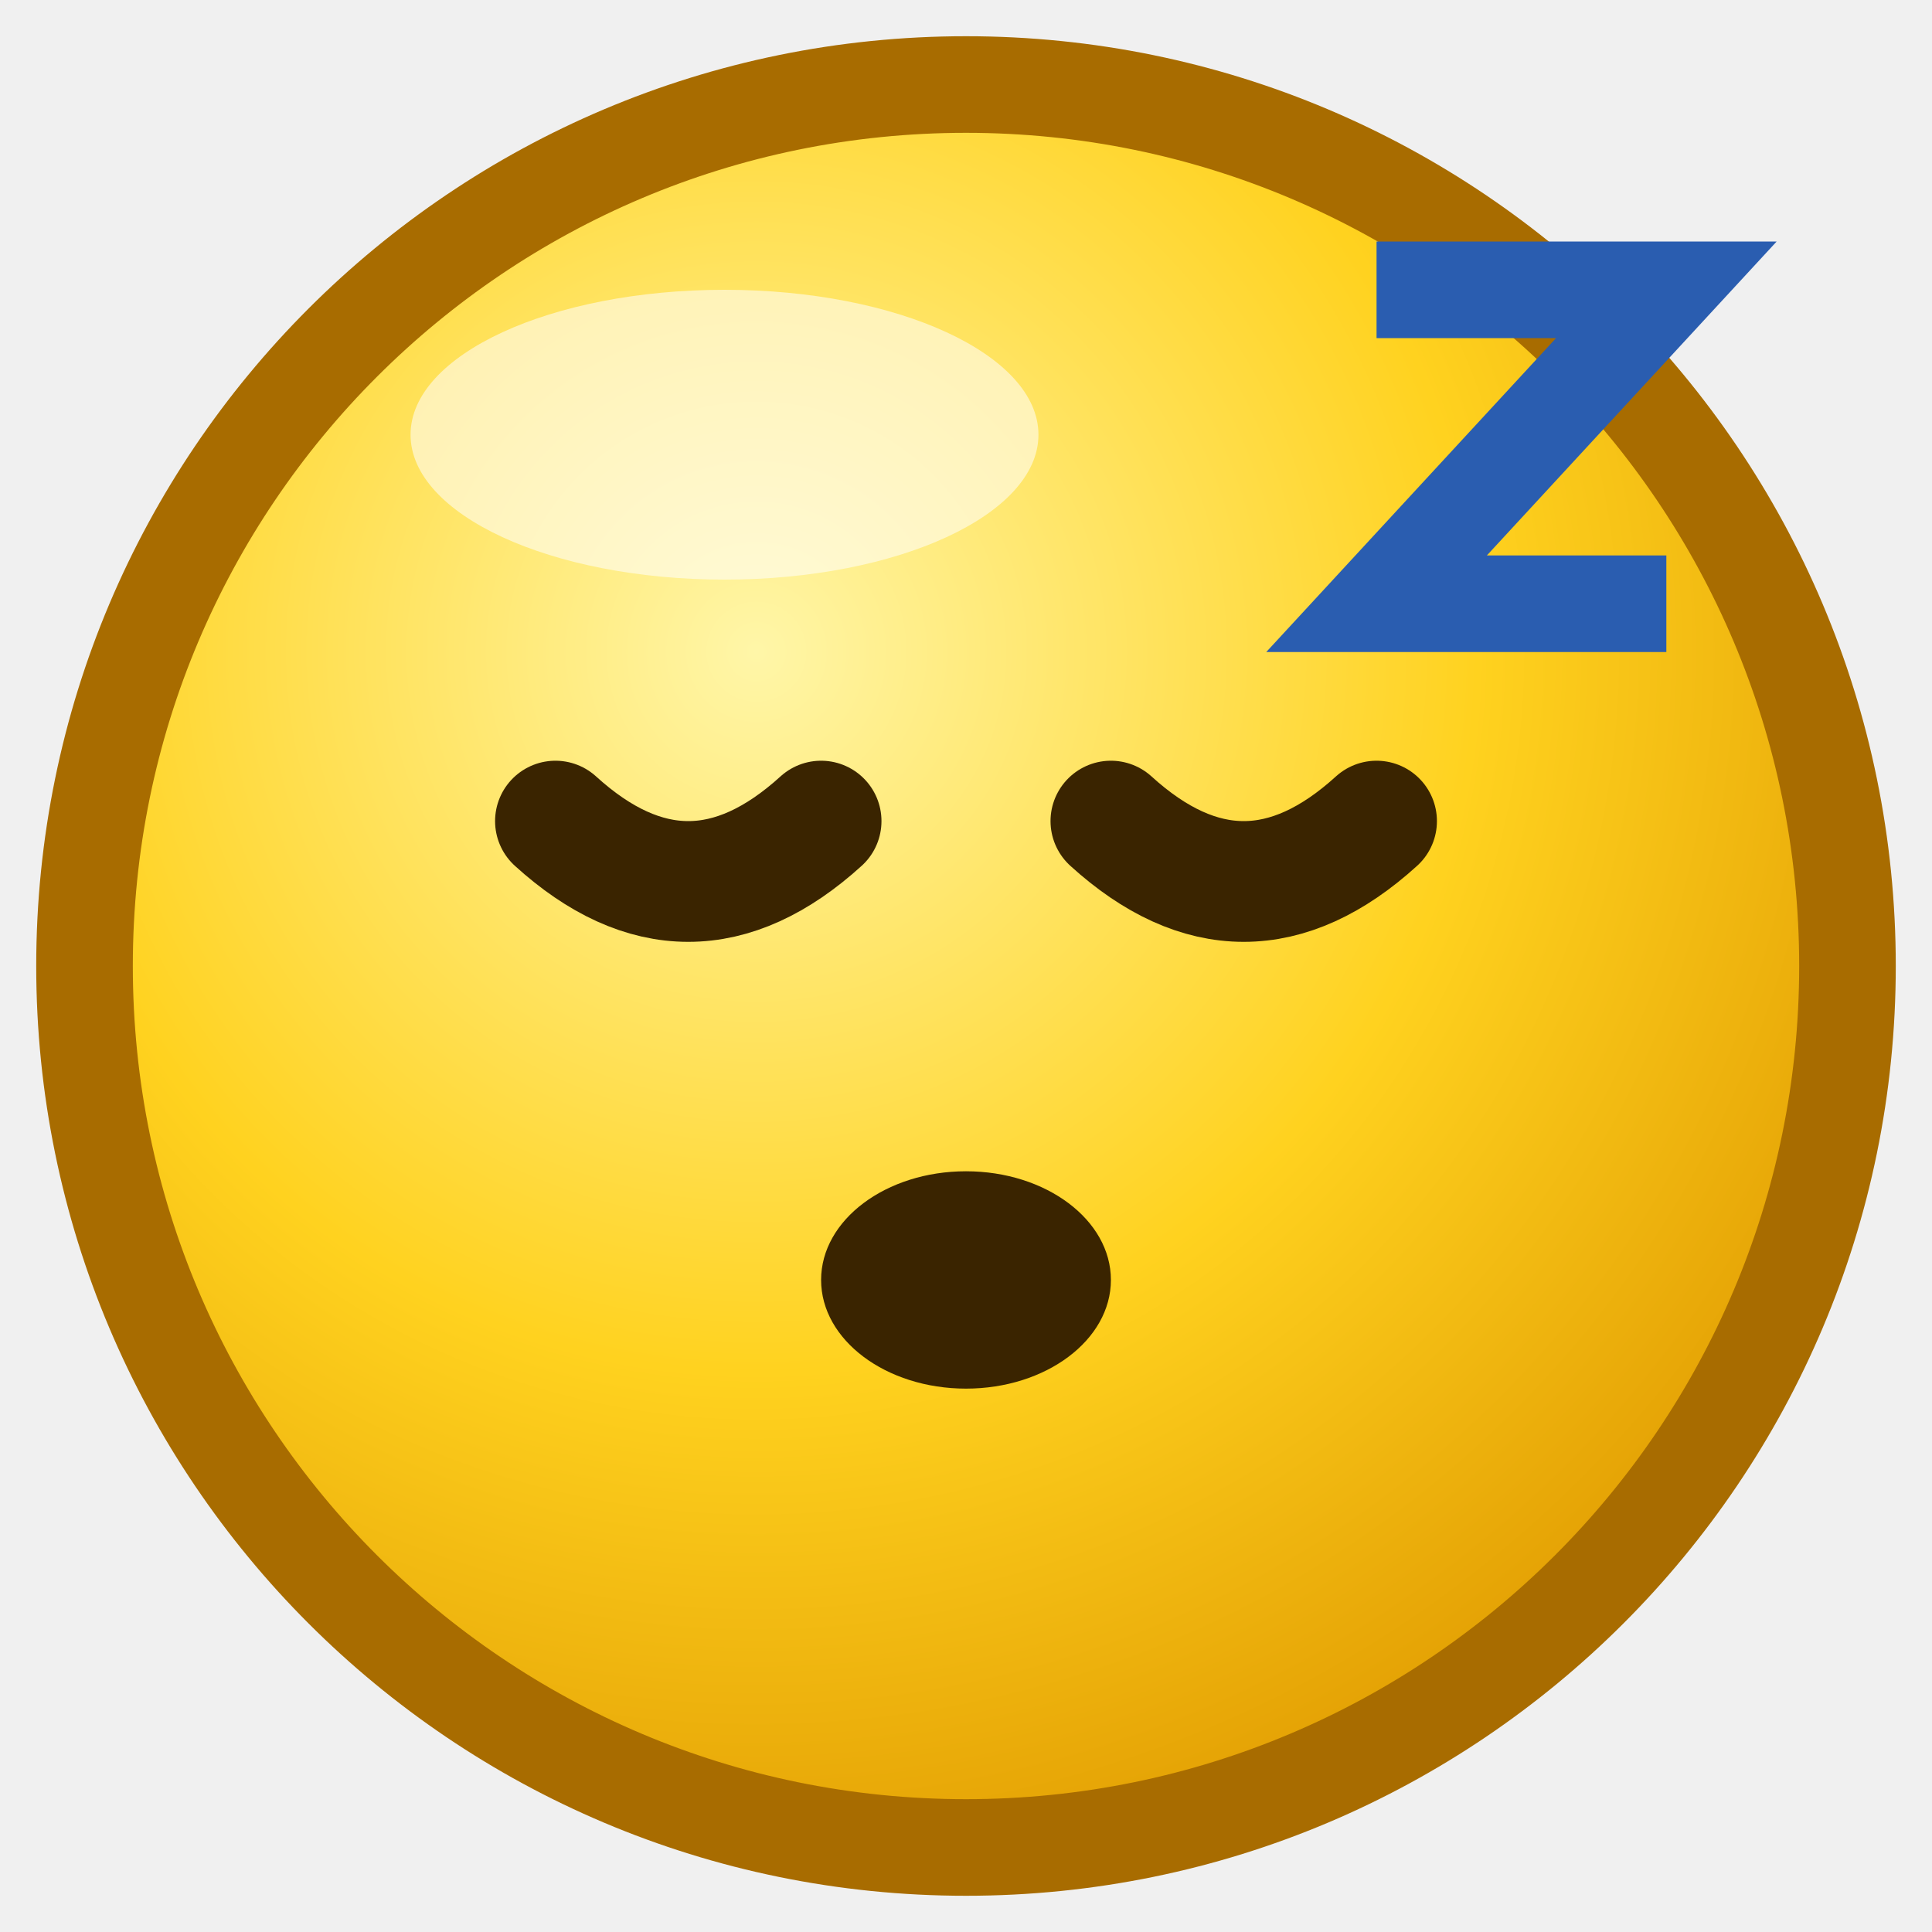
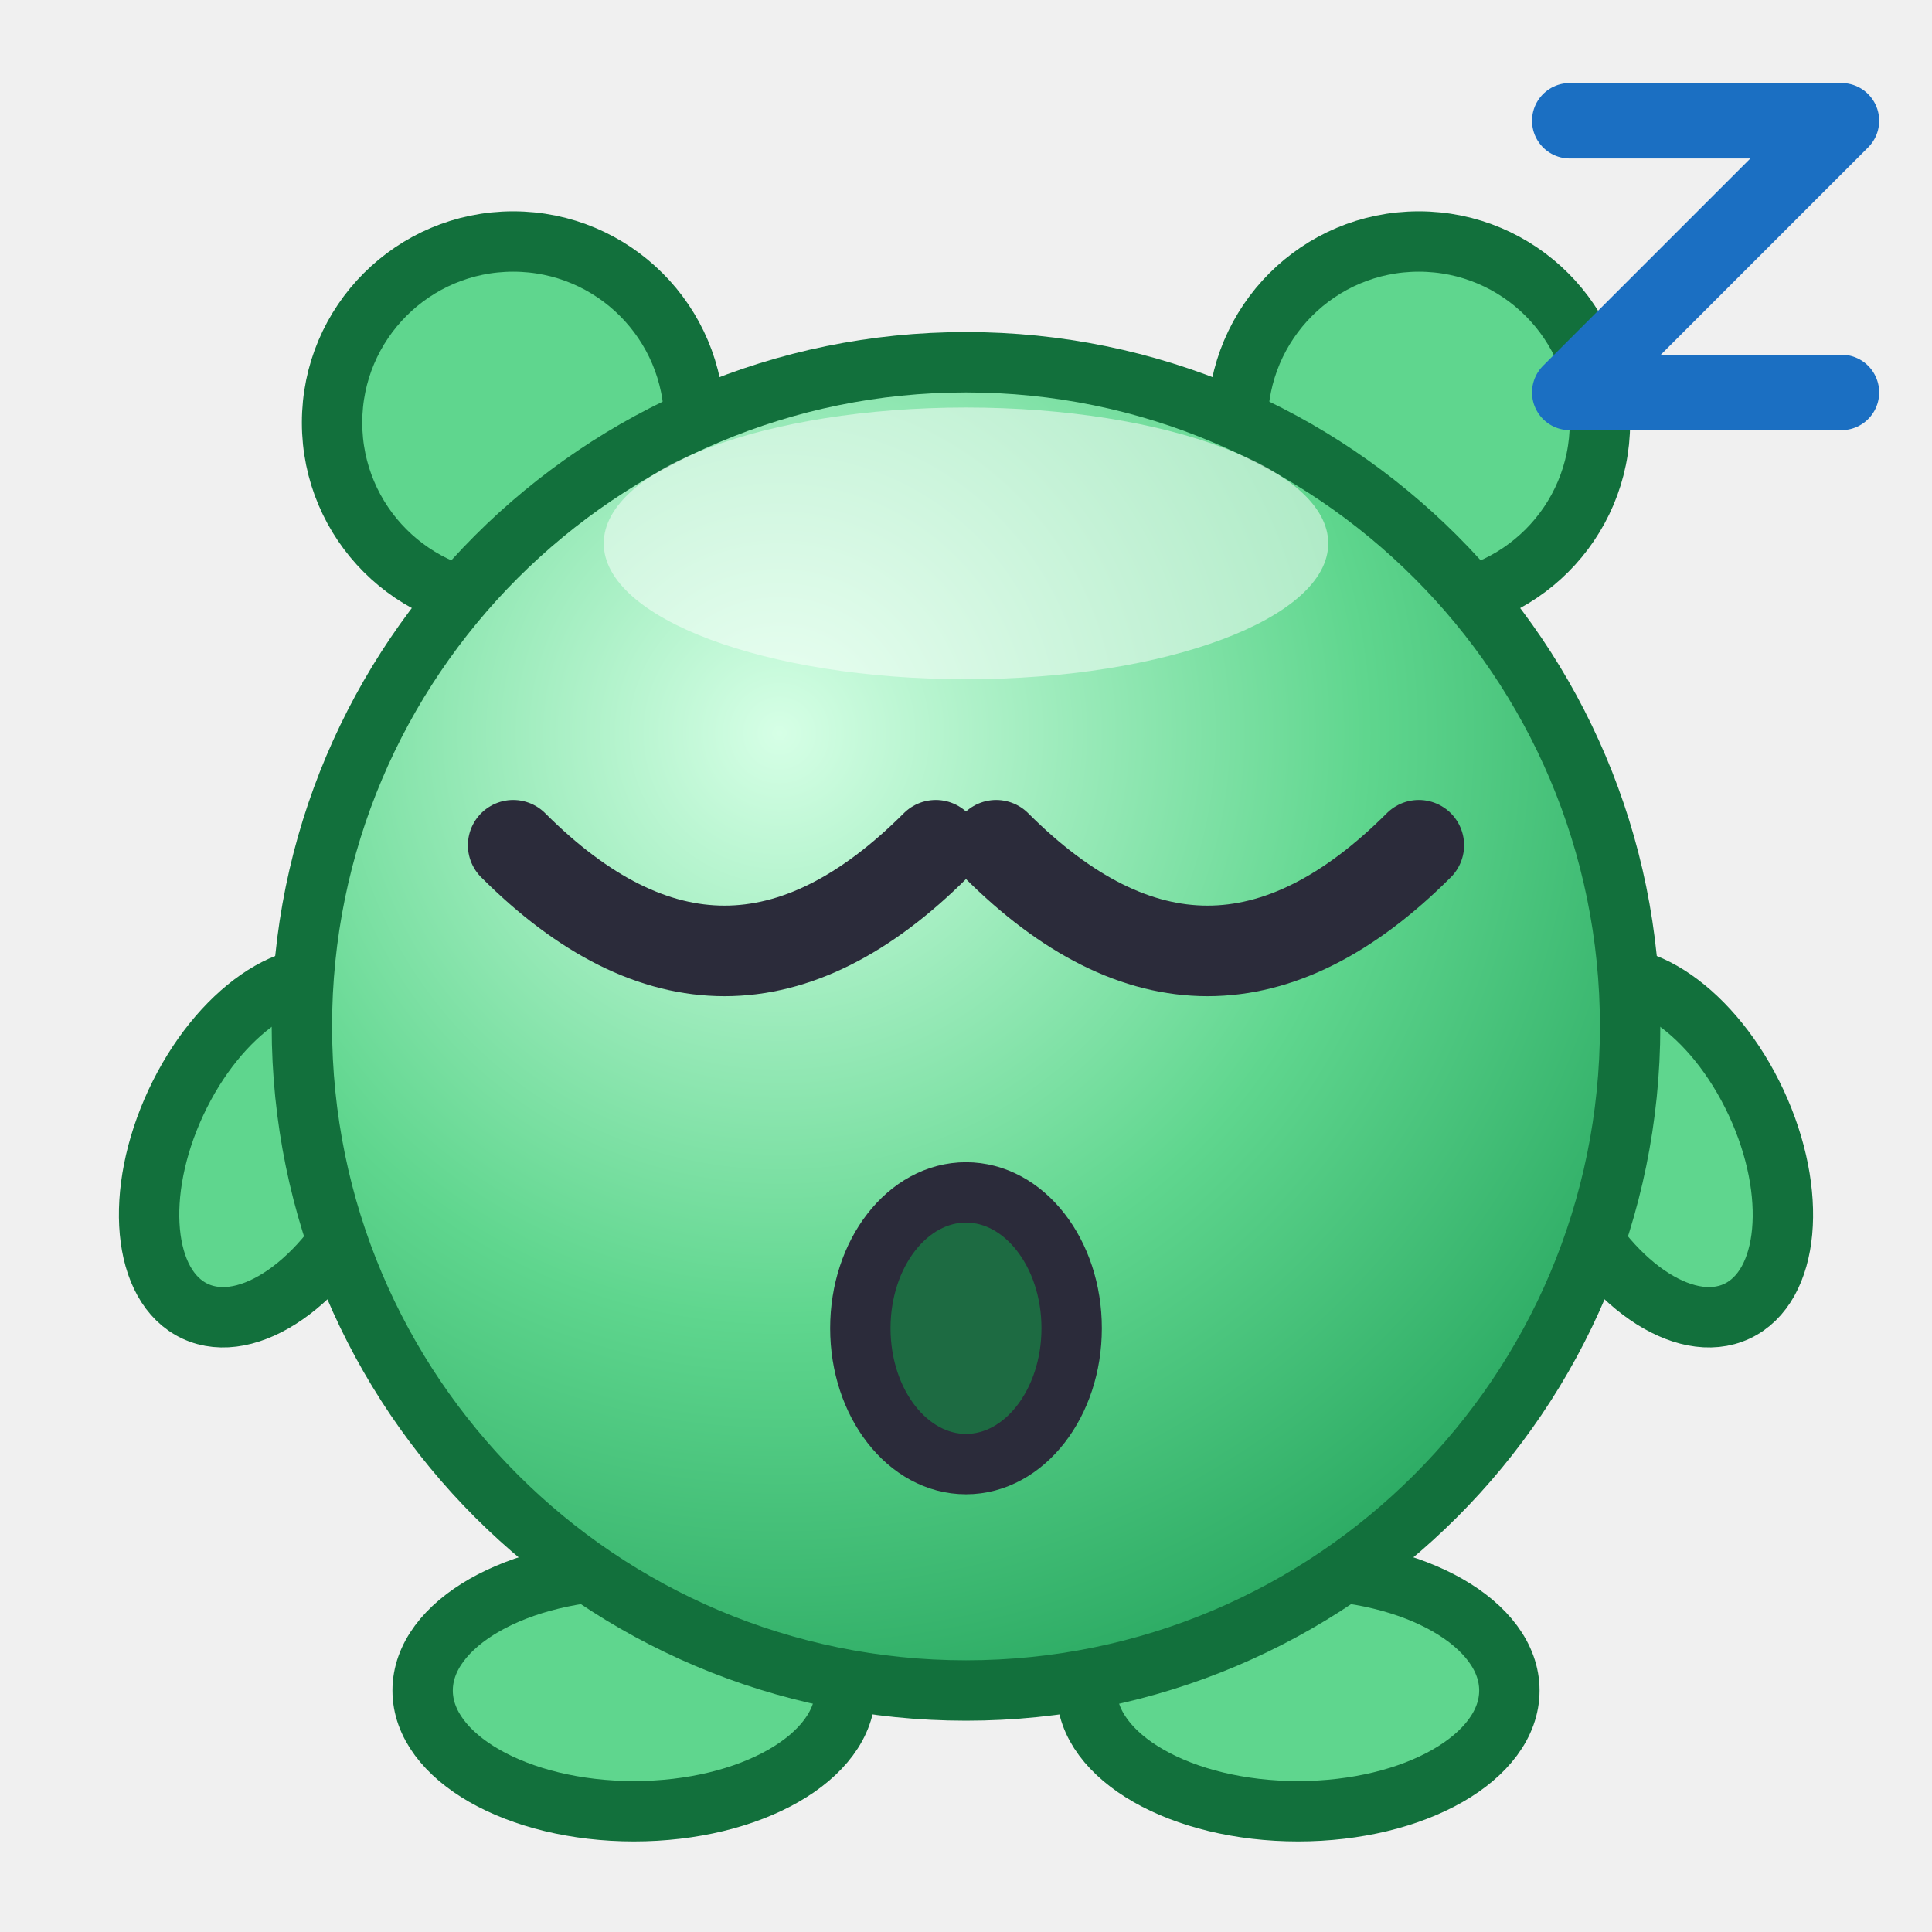
- <svg xmlns="http://www.w3.org/2000/svg" width="16" height="16" viewBox="0 0 16 16">
+ <svg xmlns="http://www.w3.org/2000/svg" width="64" height="64" viewBox="0 0 64 64">
  <defs>
-     <radialGradient id="f" cx="0.38" cy="0.32" r="0.75">
-       <stop offset="0" stop-color="#fff6a8" />
-       <stop offset="0.55" stop-color="#ffd21f" />
-       <stop offset="1" stop-color="#e09a00" />
+     <radialGradient id="b" cx="0.36" cy="0.28" r="0.8">
+       <stop offset="0" stop-color="#d6ffe6" />
+       <stop offset="0.55" stop-color="#5fd68e" />
+       <stop offset="1" stop-color="#23a35c" />
    </radialGradient>
  </defs>
-   <circle cx="8" cy="8" r="7.3" fill="url(#f)" stroke="#a86c00" stroke-width="0.8" />
-   <ellipse cx="6" cy="3.6" rx="2.6" ry="1.2" fill="#fff" opacity="0.55" />
-   <path d="M4.6 6.8q1.1 1 2.2 0M9.2 6.8q1.1 1 2.2 0" fill="none" stroke="#3a2400" stroke-width="1" stroke-linecap="round" />
-   <ellipse cx="8" cy="10.6" rx="1.2" ry="0.9" fill="#3a2400" />
-   <path d="M11.4 2.4h2.4l-2.4 2.6h2.4" fill="none" stroke="#2a5db0" stroke-width="0.8" />
+   <circle cx="17" cy="14" r="6" fill="#5fd68e" stroke="#12703c" stroke-width="2" />
+   <circle cx="47" cy="14" r="6" fill="#5fd68e" stroke="#12703c" stroke-width="2" />
+   <ellipse cx="21" cy="56" rx="7" ry="4" transform="rotate(0 21 56)" fill="#5fd68e" stroke="#12703c" stroke-width="2" />
+   <ellipse cx="43" cy="56" rx="7" ry="4" transform="rotate(0 43 56)" fill="#5fd68e" stroke="#12703c" stroke-width="2" />
+   <ellipse cx="9" cy="38" rx="3.5" ry="6" transform="rotate(25 9 38)" fill="#5fd68e" stroke="#12703c" stroke-width="2" />
+   <ellipse cx="55" cy="38" rx="3.5" ry="6" transform="rotate(-25 55 38)" fill="#5fd68e" stroke="#12703c" stroke-width="2" />
+   <circle cx="32" cy="34" r="22" fill="url(#b)" stroke="#12703c" stroke-width="2" />
+   <ellipse cx="32" cy="18" rx="12" ry="4.5" fill="#fff" opacity="0.5" />
+   <path d="M17 28Q24 35 31 28" fill="none" stroke="#2b2b3a" stroke-width="3" stroke-linecap="round" />
+   <path d="M33 28Q40 35 47 28" fill="none" stroke="#2b2b3a" stroke-width="3" stroke-linecap="round" />
+   <ellipse cx="32" cy="44" rx="3.5" ry="4.5" fill="#1d6b42" stroke="#2b2b3a" stroke-width="2" />
+   <path d="M52 4H61L52 13H61" fill="none" stroke="#1b6fc2" stroke-width="2.5" stroke-linecap="round" stroke-linejoin="round" />
</svg>
